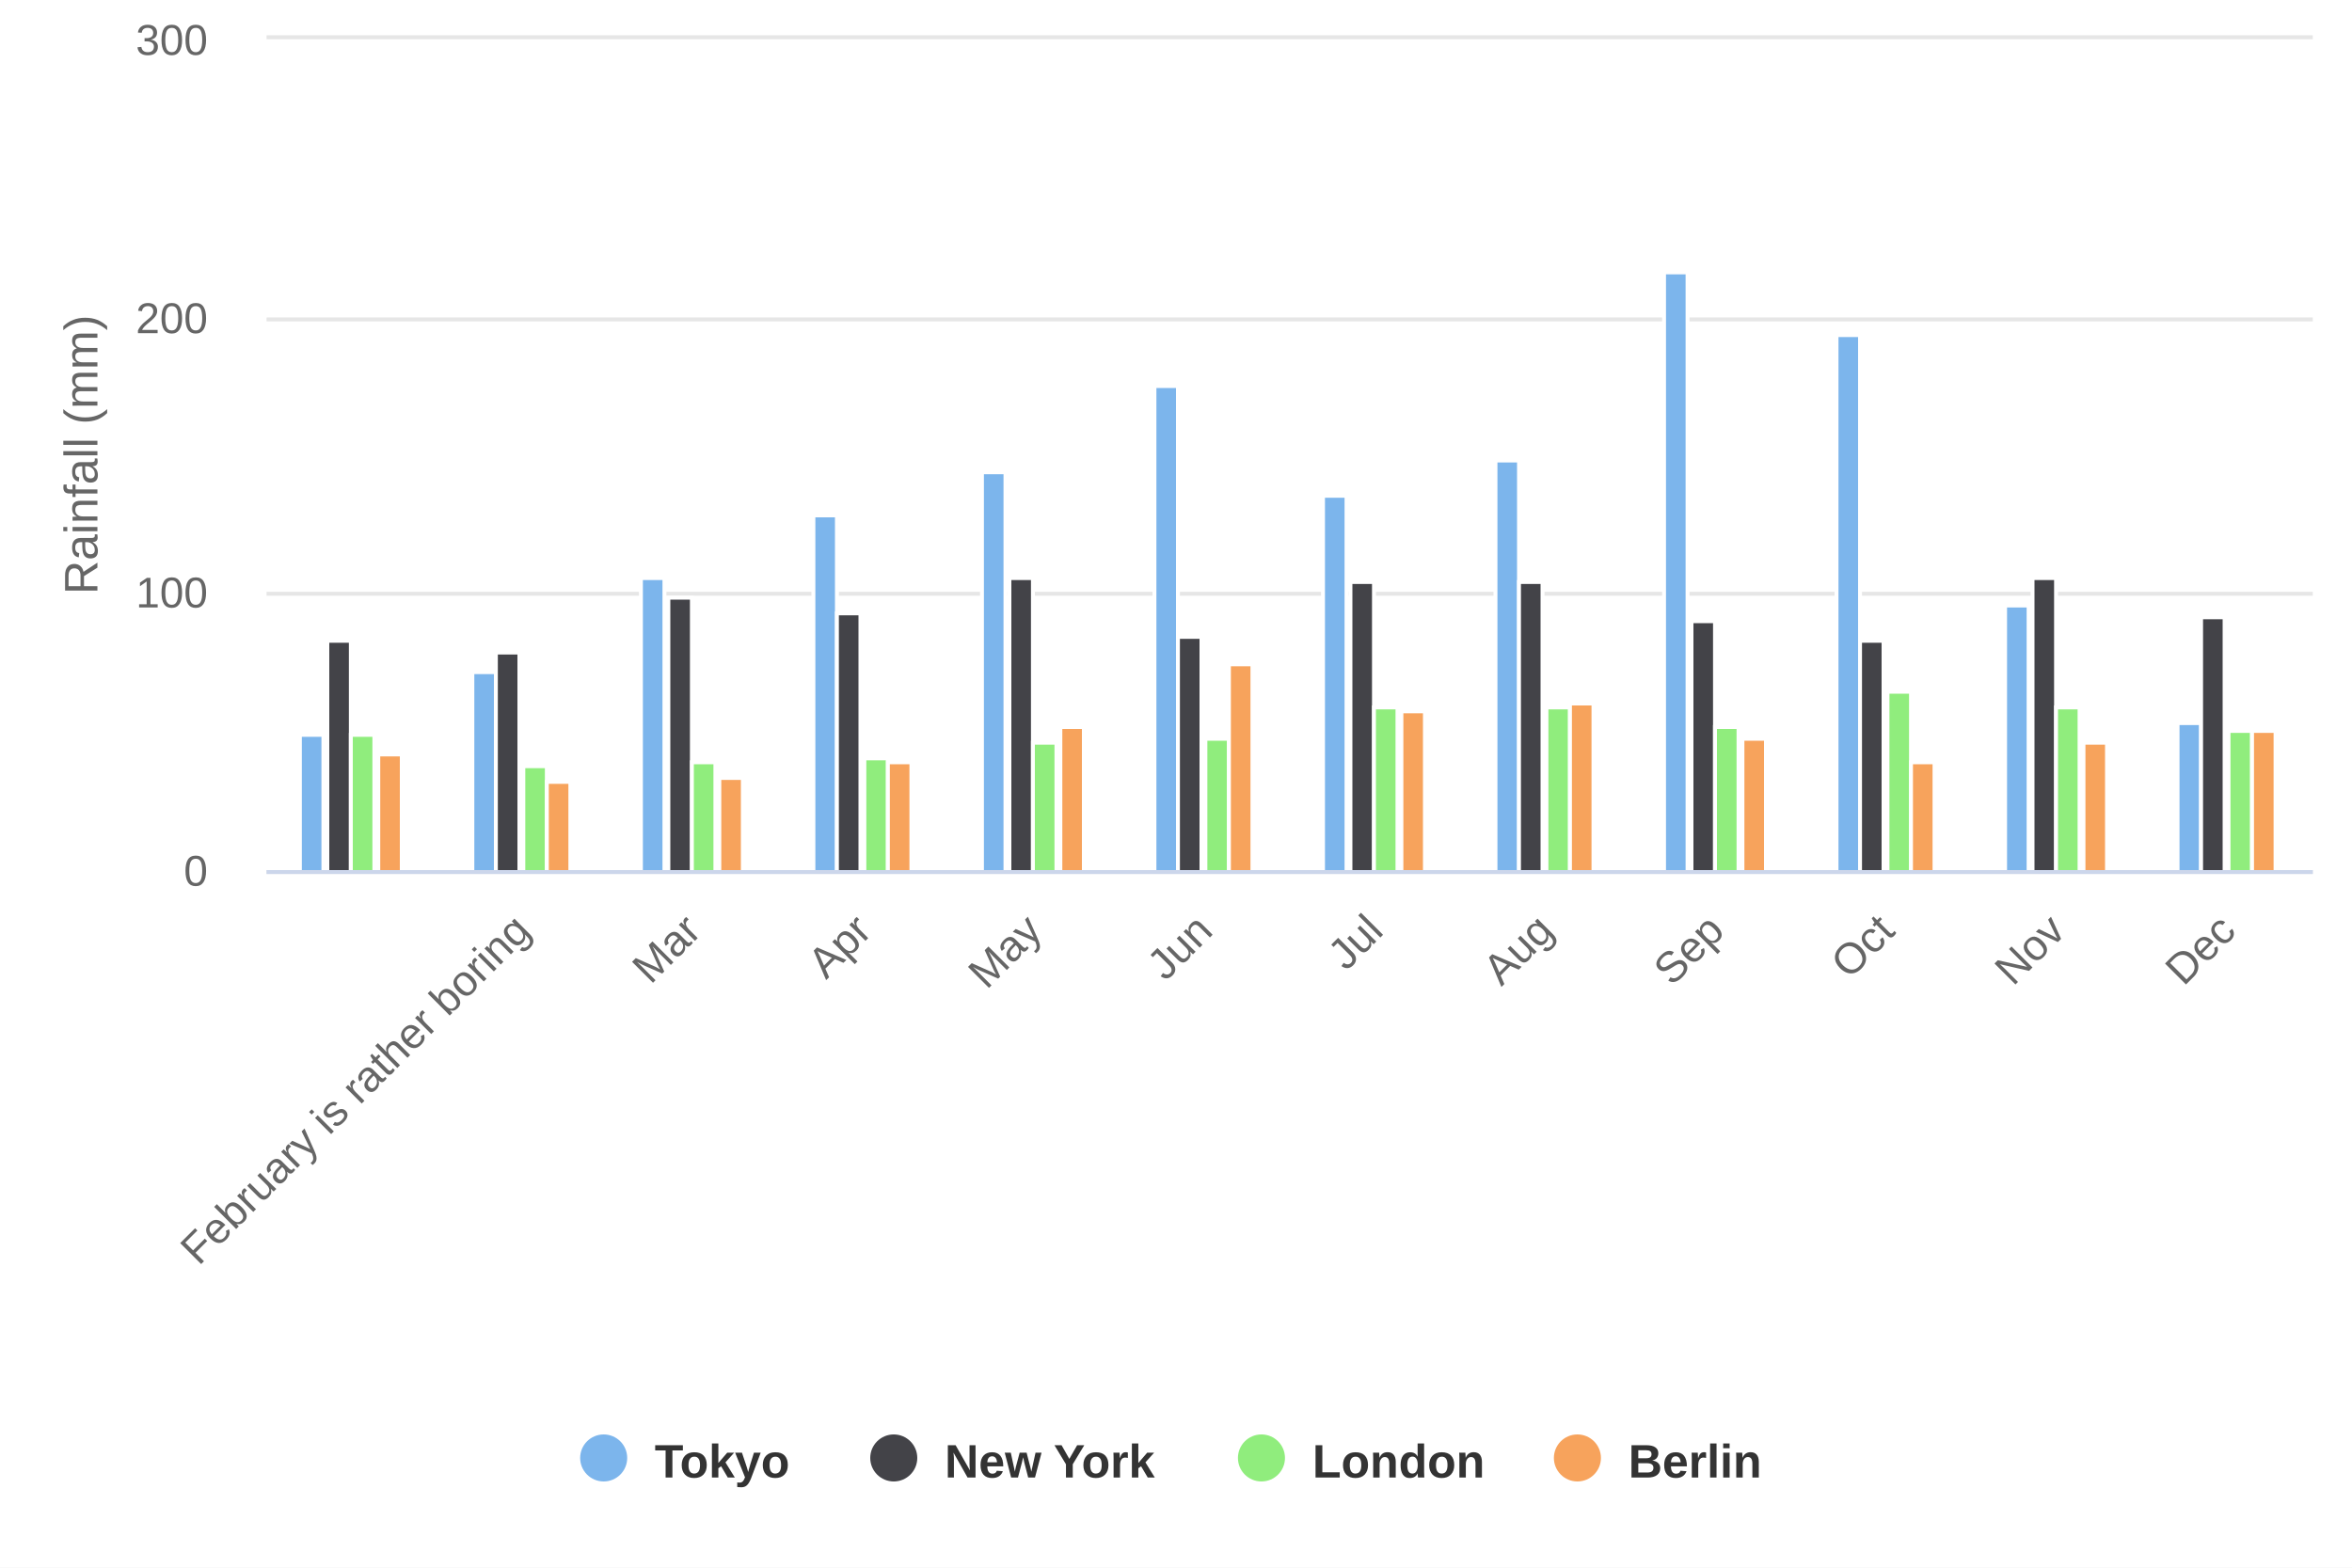
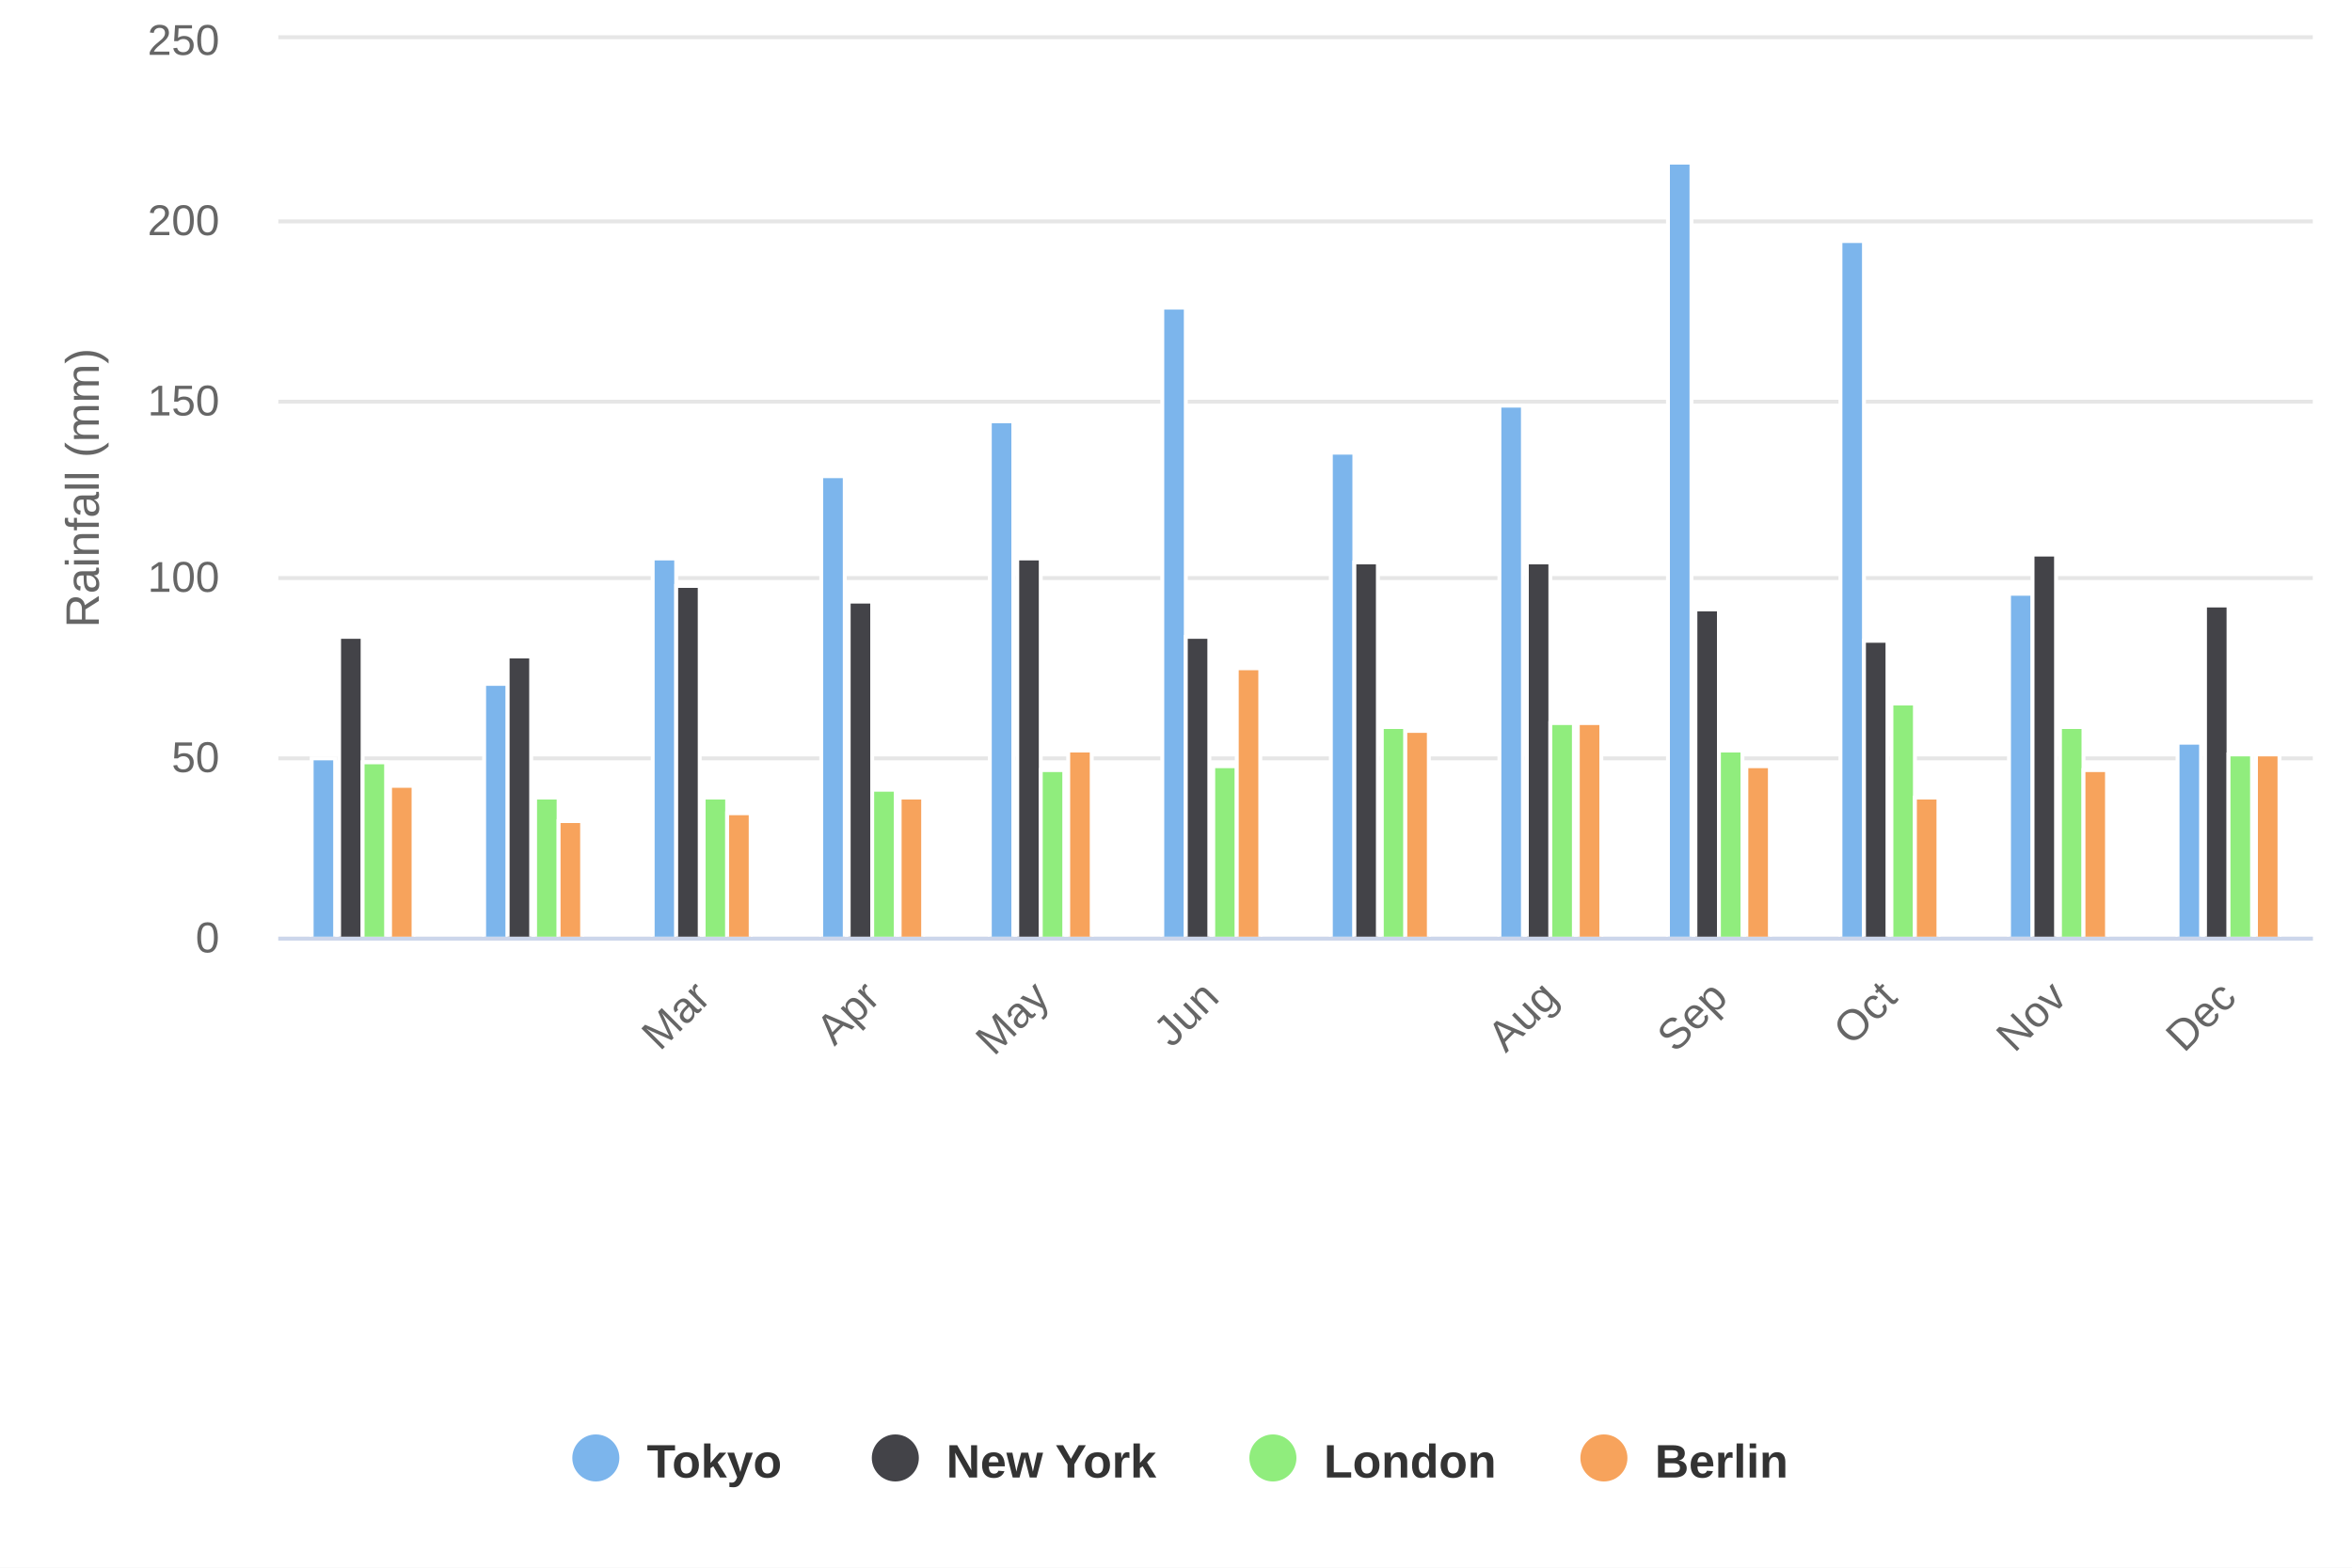
<svg xmlns="http://www.w3.org/2000/svg" version="1.1" class="highcharts-root" style="font-family:&quot;Lucida Grande&quot;, &quot;Lucida Sans Unicode&quot;, Arial, Helvetica, sans-serif;font-size:12px;" width="600" height="400" viewBox="0 0 600 400" aria-hidden="false" aria-label="Interactive chart">
  <defs aria-hidden="true">
-     <clipPath id="highcharts-elv8f1h-1-">
-       <rect x="0" y="0" width="522" height="212" fill="none" />
+     <clipPath id="highcharts-pc1i3tx-1-">
+       <rect x="0" y="0" width="519" height="229" fill="none" />
    </clipPath>
-     <clipPath id="highcharts-elv8f1h-14-">
-       <rect x="0" y="0" width="522" height="212" fill="none" />
+     <clipPath id="highcharts-pc1i3tx-14-">
+       <rect x="0" y="0" width="519" height="229" fill="none" />
    </clipPath>
  </defs>
  <rect fill="#ffffff" class="highcharts-background" x="0" y="0" width="600" height="400" rx="0" ry="0" aria-hidden="true" />
-   <rect fill="none" class="highcharts-plot-background" x="68" y="10" width="522" height="212" aria-hidden="true" />
+   <rect fill="none" class="highcharts-plot-background" x="71" y="10" width="519" height="229" aria-hidden="true" />
  <g class="highcharts-pane-group" data-z-index="0" aria-hidden="true" />
  <g class="highcharts-grid highcharts-xaxis-grid" data-z-index="1" aria-hidden="true">
-     <path fill="none" stroke-dasharray="none" data-z-index="1" class="highcharts-grid-line" d="M 111.5 10 L 111.5 222" opacity="1" />
-     <path fill="none" stroke-dasharray="none" data-z-index="1" class="highcharts-grid-line" d="M 154.5 10 L 154.5 222" opacity="1" />
-     <path fill="none" stroke-dasharray="none" data-z-index="1" class="highcharts-grid-line" d="M 198.5 10 L 198.5 222" opacity="1" />
-     <path fill="none" stroke-dasharray="none" data-z-index="1" class="highcharts-grid-line" d="M 241.5 10 L 241.5 222" opacity="1" />
-     <path fill="none" stroke-dasharray="none" data-z-index="1" class="highcharts-grid-line" d="M 285.5 10 L 285.5 222" opacity="1" />
-     <path fill="none" stroke-dasharray="none" data-z-index="1" class="highcharts-grid-line" d="M 328.5 10 L 328.5 222" opacity="1" />
-     <path fill="none" stroke-dasharray="none" data-z-index="1" class="highcharts-grid-line" d="M 372.5 10 L 372.5 222" opacity="1" />
-     <path fill="none" stroke-dasharray="none" data-z-index="1" class="highcharts-grid-line" d="M 415.5 10 L 415.5 222" opacity="1" />
-     <path fill="none" stroke-dasharray="none" data-z-index="1" class="highcharts-grid-line" d="M 459.5 10 L 459.5 222" opacity="1" />
-     <path fill="none" stroke-dasharray="none" data-z-index="1" class="highcharts-grid-line" d="M 502.5 10 L 502.5 222" opacity="1" />
-     <path fill="none" stroke-dasharray="none" data-z-index="1" class="highcharts-grid-line" d="M 546.5 10 L 546.5 222" opacity="1" />
-     <path fill="none" stroke-dasharray="none" data-z-index="1" class="highcharts-grid-line" d="M 589.5 10 L 589.5 222" opacity="1" />
-     <path fill="none" stroke-dasharray="none" data-z-index="1" class="highcharts-grid-line" d="M 67.5 10 L 67.5 222" opacity="1" />
+     <path fill="none" stroke-dasharray="none" data-z-index="1" class="highcharts-grid-line" d="M 113.5 10 L 113.5 239" opacity="1" />
+     <path fill="none" stroke-dasharray="none" data-z-index="1" class="highcharts-grid-line" d="M 157.5 10 L 157.5 239" opacity="1" />
+     <path fill="none" stroke-dasharray="none" data-z-index="1" class="highcharts-grid-line" d="M 200.5 10 L 200.5 239" opacity="1" />
+     <path fill="none" stroke-dasharray="none" data-z-index="1" class="highcharts-grid-line" d="M 243.5 10 L 243.5 239" opacity="1" />
+     <path fill="none" stroke-dasharray="none" data-z-index="1" class="highcharts-grid-line" d="M 286.5 10 L 286.5 239" opacity="1" />
+     <path fill="none" stroke-dasharray="none" data-z-index="1" class="highcharts-grid-line" d="M 330.5 10 L 330.5 239" opacity="1" />
+     <path fill="none" stroke-dasharray="none" data-z-index="1" class="highcharts-grid-line" d="M 373.5 10 L 373.5 239" opacity="1" />
+     <path fill="none" stroke-dasharray="none" data-z-index="1" class="highcharts-grid-line" d="M 416.5 10 L 416.5 239" opacity="1" />
+     <path fill="none" stroke-dasharray="none" data-z-index="1" class="highcharts-grid-line" d="M 459.5 10 L 459.5 239" opacity="1" />
+     <path fill="none" stroke-dasharray="none" data-z-index="1" class="highcharts-grid-line" d="M 503.5 10 L 503.5 239" opacity="1" />
+     <path fill="none" stroke-dasharray="none" data-z-index="1" class="highcharts-grid-line" d="M 546.5 10 L 546.5 239" opacity="1" />
+     <path fill="none" stroke-dasharray="none" data-z-index="1" class="highcharts-grid-line" d="M 589.5 10 L 589.5 239" opacity="1" />
+     <path fill="none" stroke-dasharray="none" data-z-index="1" class="highcharts-grid-line" d="M 70.5 10 L 70.5 239" opacity="1" />
  </g>
  <g class="highcharts-grid highcharts-yaxis-grid" data-z-index="1" aria-hidden="true">
-     <path fill="none" stroke="#e6e6e6" stroke-width="1" stroke-dasharray="none" data-z-index="1" class="highcharts-grid-line" d="M 68 222.5 L 590 222.5" opacity="1" />
-     <path fill="none" stroke="#e6e6e6" stroke-width="1" stroke-dasharray="none" data-z-index="1" class="highcharts-grid-line" d="M 68 151.5 L 590 151.5" opacity="1" />
-     <path fill="none" stroke="#e6e6e6" stroke-width="1" stroke-dasharray="none" data-z-index="1" class="highcharts-grid-line" d="M 68 81.5 L 590 81.5" opacity="1" />
-     <path fill="none" stroke="#e6e6e6" stroke-width="1" stroke-dasharray="none" data-z-index="1" class="highcharts-grid-line" d="M 68 9.5 L 590 9.5" opacity="1" />
+     <path fill="none" stroke="#e6e6e6" stroke-width="1" stroke-dasharray="none" data-z-index="1" class="highcharts-grid-line" d="M 71 239.5 L 590 239.5" opacity="1" />
+     <path fill="none" stroke="#e6e6e6" stroke-width="1" stroke-dasharray="none" data-z-index="1" class="highcharts-grid-line" d="M 71 193.5 L 590 193.5" opacity="1" />
+     <path fill="none" stroke="#e6e6e6" stroke-width="1" stroke-dasharray="none" data-z-index="1" class="highcharts-grid-line" d="M 71 147.5 L 590 147.5" opacity="1" />
+     <path fill="none" stroke="#e6e6e6" stroke-width="1" stroke-dasharray="none" data-z-index="1" class="highcharts-grid-line" d="M 71 102.5 L 590 102.5" opacity="1" />
+     <path fill="none" stroke="#e6e6e6" stroke-width="1" stroke-dasharray="none" data-z-index="1" class="highcharts-grid-line" d="M 71 56.5 L 590 56.5" opacity="1" />
+     <path fill="none" stroke="#e6e6e6" stroke-width="1" stroke-dasharray="none" data-z-index="1" class="highcharts-grid-line" d="M 71 9.5 L 590 9.5" opacity="1" />
  </g>
-   <rect fill="none" class="highcharts-plot-border" data-z-index="1" x="68" y="10" width="522" height="212" aria-hidden="true" />
+   <rect fill="none" class="highcharts-plot-border" data-z-index="1" x="71" y="10" width="519" height="229" aria-hidden="true" />
  <g class="highcharts-axis highcharts-xaxis" data-z-index="2" aria-hidden="true">
-     <path fill="none" class="highcharts-axis-line" stroke="#ccd6eb" stroke-width="1" data-z-index="7" d="M 68 222.5 L 590 222.5" />
+     <path fill="none" class="highcharts-axis-line" stroke="#ccd6eb" stroke-width="1" data-z-index="7" d="M 71 239.5 L 590 239.5" />
  </g>
  <g class="highcharts-axis highcharts-yaxis" data-z-index="2" aria-hidden="true">
-     <text x="24.85" data-z-index="7" text-anchor="middle" transform="translate(0,0) rotate(270 24.85 116)" class="highcharts-axis-title" style="color:#666666;fill:#666666;" y="116">Rainfall (mm)</text>
-     <path fill="none" class="highcharts-axis-line" data-z-index="7" d="M 68 10 L 68 222" />
+     <text x="25.21" data-z-index="7" text-anchor="middle" transform="translate(0,0) rotate(270 25.21 124.5)" class="highcharts-axis-title" style="color:#666666;fill:#666666;" y="124.5">Rainfall (mm)</text>
+     <path fill="none" class="highcharts-axis-line" data-z-index="7" d="M 71 10 L 71 239" />
  </g>
  <g class="highcharts-series-group" data-z-index="3" aria-hidden="false">
-     <g class="highcharts-series highcharts-series-0 highcharts-column-series highcharts-color-0 highcharts-tracker" data-z-index="0.1" opacity="1" transform="translate(68,10) scale(1 1)" clip-path="url(#highcharts-elv8f1h-14-)" aria-hidden="false" role="region" tabindex="-1" style="outline: 0;" aria-label="Tokyo, bar series 1 of 4 with 12 bars.">
-       <rect x="8.5" y="177.5" width="6" height="35" fill="#7cb5ec" stroke="#ffffff" stroke-width="1" opacity="1" class="highcharts-point highcharts-color-0" tabindex="-1" style="outline: 0;" role="img" aria-label="1. January is a long month, 49.9. Tokyo." />
-       <rect x="52.5" y="161.5" width="6" height="51" fill="#7cb5ec" stroke="#ffffff" stroke-width="1" opacity="1" class="highcharts-point highcharts-color-0" tabindex="-1" style="outline: 0;" role="img" aria-label="2. February is rather boring, 71.5. Tokyo." />
-       <rect x="95.5" y="137.5" width="6" height="75" fill="#7cb5ec" stroke="#ffffff" stroke-width="1" opacity="1" class="highcharts-point highcharts-color-0" tabindex="-1" style="outline: 0;" role="img" aria-label="3. Mar, 106.4. Tokyo." />
-       <rect x="139.5" y="121.5" width="6" height="91" fill="#7cb5ec" stroke="#ffffff" stroke-width="1" opacity="1" class="highcharts-point highcharts-color-0" tabindex="-1" style="outline: 0;" role="img" aria-label="4. Apr, 129.2. Tokyo." />
-       <rect x="182.5" y="110.5" width="6" height="102" fill="#7cb5ec" stroke="#ffffff" stroke-width="1" opacity="1" class="highcharts-point highcharts-color-0" tabindex="-1" style="outline: 0;" role="img" aria-label="5. May, 144. Tokyo." />
-       <rect x="226.5" y="88.5" width="6" height="124" fill="#7cb5ec" stroke="#ffffff" stroke-width="1" opacity="1" class="highcharts-point highcharts-color-0" tabindex="-1" style="outline: 0;" role="img" aria-label="6. Jun, 176. Tokyo." />
-       <rect x="269.5" y="116.5" width="6" height="96" fill="#7cb5ec" stroke="#ffffff" stroke-width="1" opacity="1" class="highcharts-point highcharts-color-0" tabindex="-1" style="outline: 0;" role="img" aria-label="7. Jul, 135.6. Tokyo." />
-       <rect x="313.5" y="107.5" width="6" height="105" fill="#7cb5ec" stroke="#ffffff" stroke-width="1" opacity="1" class="highcharts-point highcharts-color-0" tabindex="-1" style="outline: 0;" role="img" aria-label="8. Aug, 148.5. Tokyo." />
-       <rect x="356.5" y="59.5" width="6" height="153" fill="#7cb5ec" stroke="#ffffff" stroke-width="1" opacity="1" class="highcharts-point highcharts-color-0" tabindex="-1" style="outline: 0;" role="img" aria-label="9. Sep, 216.4. Tokyo." />
-       <rect x="400.5" y="75.5" width="6" height="137" fill="#7cb5ec" stroke="#ffffff" stroke-width="1" opacity="1" class="highcharts-point highcharts-color-0" tabindex="-1" style="outline: 0;" role="img" aria-label="10. Oct, 194.1. Tokyo." />
-       <rect x="443.5" y="144.5" width="6" height="68" fill="#7cb5ec" stroke="#ffffff" stroke-width="1" opacity="1" class="highcharts-point highcharts-color-0" tabindex="-1" style="outline: 0;" role="img" aria-label="11. Nov, 95.6. Tokyo." />
-       <rect x="487.5" y="174.5" width="6" height="38" fill="#7cb5ec" stroke="#ffffff" stroke-width="1" opacity="1" class="highcharts-point highcharts-color-0" tabindex="-1" style="outline: 0;" role="img" aria-label="12. Dec, 54.4. Tokyo." />
+     <g class="highcharts-series highcharts-series-0 highcharts-column-series highcharts-color-0 highcharts-tracker" data-z-index="0.1" opacity="1" transform="translate(71,10) scale(1 1)" clip-path="url(#highcharts-pc1i3tx-14-)" aria-hidden="false" role="region" tabindex="-1" style="outline: 0;" aria-label="Tokyo, bar series 1 of 4 with 12 bars.">
+       <rect x="8.5" y="183.5" width="6" height="46" fill="#7cb5ec" stroke="#ffffff" stroke-width="1" opacity="1" class="highcharts-point highcharts-color-0" tabindex="-1" style="outline: 0;" role="img" aria-label="1. January is a long month, 49.9. Tokyo." />
+       <rect x="52.5" y="164.5" width="6" height="65" fill="#7cb5ec" stroke="#ffffff" stroke-width="1" opacity="1" class="highcharts-point highcharts-color-0" tabindex="-1" style="outline: 0;" role="img" aria-label="2. February is rather boring, 71.5. Tokyo." />
+       <rect x="95.5" y="132.5" width="6" height="97" fill="#7cb5ec" stroke="#ffffff" stroke-width="1" opacity="1" class="highcharts-point highcharts-color-0" tabindex="-1" style="outline: 0;" role="img" aria-label="3. Mar, 106.4. Tokyo." />
+       <rect x="138.5" y="111.5" width="6" height="118" fill="#7cb5ec" stroke="#ffffff" stroke-width="1" opacity="1" class="highcharts-point highcharts-color-0" tabindex="-1" style="outline: 0;" role="img" aria-label="4. Apr, 129.2. Tokyo." />
+       <rect x="181.5" y="97.5" width="6" height="132" fill="#7cb5ec" stroke="#ffffff" stroke-width="1" opacity="1" class="highcharts-point highcharts-color-0" tabindex="-1" style="outline: 0;" role="img" aria-label="5. May, 144. Tokyo." />
+       <rect x="225.5" y="68.5" width="6" height="161" fill="#7cb5ec" stroke="#ffffff" stroke-width="1" opacity="1" class="highcharts-point highcharts-color-0" tabindex="-1" style="outline: 0;" role="img" aria-label="6. Jun, 176. Tokyo." />
+       <rect x="268.5" y="105.5" width="6" height="124" fill="#7cb5ec" stroke="#ffffff" stroke-width="1" opacity="1" class="highcharts-point highcharts-color-0" tabindex="-1" style="outline: 0;" role="img" aria-label="7. Jul is a month to enjoy really nice weather, 135.6. Tokyo." />
+       <rect x="311.5" y="93.5" width="6" height="136" fill="#7cb5ec" stroke="#ffffff" stroke-width="1" opacity="1" class="highcharts-point highcharts-color-0" tabindex="-1" style="outline: 0;" role="img" aria-label="8. Aug, 148.5. Tokyo." />
+       <rect x="354.5" y="31.5" width="6" height="198" fill="#7cb5ec" stroke="#ffffff" stroke-width="1" opacity="1" class="highcharts-point highcharts-color-0" tabindex="-1" style="outline: 0;" role="img" aria-label="9. Sep, 216.4. Tokyo." />
+       <rect x="398.5" y="51.5" width="6" height="178" fill="#7cb5ec" stroke="#ffffff" stroke-width="1" opacity="1" class="highcharts-point highcharts-color-0" tabindex="-1" style="outline: 0;" role="img" aria-label="10. Oct, 194.1. Tokyo." />
+       <rect x="441.5" y="141.5" width="6" height="88" fill="#7cb5ec" stroke="#ffffff" stroke-width="1" opacity="1" class="highcharts-point highcharts-color-0" tabindex="-1" style="outline: 0;" role="img" aria-label="11. Nov, 95.6. Tokyo." />
+       <rect x="484.5" y="179.5" width="6" height="50" fill="#7cb5ec" stroke="#ffffff" stroke-width="1" opacity="1" class="highcharts-point highcharts-color-0" tabindex="-1" style="outline: 0;" role="img" aria-label="12. Dec, 54.4. Tokyo." />
    </g>
-     <g class="highcharts-markers highcharts-series-0 highcharts-column-series highcharts-color-0" data-z-index="0.1" opacity="1" transform="translate(68,10) scale(1 1)" clip-path="none" aria-hidden="true" />
-     <g class="highcharts-series highcharts-series-1 highcharts-column-series highcharts-color-1 highcharts-tracker" data-z-index="0.1" opacity="1" transform="translate(68,10) scale(1 1)" clip-path="url(#highcharts-elv8f1h-14-)" aria-hidden="false" role="region" tabindex="-1" style="outline: 0;" aria-label="New York, bar series 2 of 4 with 12 bars.">
-       <rect x="15.5" y="153.5" width="6" height="59" fill="#434348" stroke="#ffffff" stroke-width="1" opacity="1" class="highcharts-point highcharts-color-1" tabindex="-1" style="outline: 0;" role="img" aria-label="1. January is a long month, 83.6. New York." />
-       <rect x="58.5" y="156.5" width="6" height="56" fill="#434348" stroke="#ffffff" stroke-width="1" opacity="1" class="highcharts-point highcharts-color-1" tabindex="-1" style="outline: 0;" role="img" aria-label="2. February is rather boring, 78.8. New York." />
-       <rect x="102.5" y="142.5" width="6" height="70" fill="#434348" stroke="#ffffff" stroke-width="1" opacity="1" class="highcharts-point highcharts-color-1" tabindex="-1" style="outline: 0;" role="img" aria-label="3. Mar, 98.5. New York." />
-       <rect x="145.5" y="146.5" width="6" height="66" fill="#434348" stroke="#ffffff" stroke-width="1" opacity="1" class="highcharts-point highcharts-color-1" tabindex="-1" style="outline: 0;" role="img" aria-label="4. Apr, 93.4. New York." />
-       <rect x="189.5" y="137.5" width="6" height="75" fill="#434348" stroke="#ffffff" stroke-width="1" opacity="1" class="highcharts-point highcharts-color-1" tabindex="-1" style="outline: 0;" role="img" aria-label="5. May, 106. New York." />
-       <rect x="232.5" y="152.5" width="6" height="60" fill="#434348" stroke="#ffffff" stroke-width="1" opacity="1" class="highcharts-point highcharts-color-1" tabindex="-1" style="outline: 0;" role="img" aria-label="6. Jun, 84.5. New York." />
-       <rect x="276.5" y="138.5" width="6" height="74" fill="#434348" stroke="#ffffff" stroke-width="1" opacity="1" class="highcharts-point highcharts-color-1" tabindex="-1" style="outline: 0;" role="img" aria-label="7. Jul, 105. New York." />
-       <rect x="319.5" y="138.5" width="6" height="74" fill="#434348" stroke="#ffffff" stroke-width="1" opacity="1" class="highcharts-point highcharts-color-1" tabindex="-1" style="outline: 0;" role="img" aria-label="8. Aug, 104.3. New York." />
-       <rect x="363.5" y="148.5" width="6" height="64" fill="#434348" stroke="#ffffff" stroke-width="1" opacity="1" class="highcharts-point highcharts-color-1" tabindex="-1" style="outline: 0;" role="img" aria-label="9. Sep, 91.2. New York." />
-       <rect x="406.5" y="153.5" width="6" height="59" fill="#434348" stroke="#ffffff" stroke-width="1" opacity="1" class="highcharts-point highcharts-color-1" tabindex="-1" style="outline: 0;" role="img" aria-label="10. Oct, 83.5. New York." />
-       <rect x="450.5" y="137.5" width="6" height="75" fill="#434348" stroke="#ffffff" stroke-width="1" opacity="1" class="highcharts-point highcharts-color-1" tabindex="-1" style="outline: 0;" role="img" aria-label="11. Nov, 106.6. New York." />
-       <rect x="493.5" y="147.5" width="6" height="65" fill="#434348" stroke="#ffffff" stroke-width="1" opacity="1" class="highcharts-point highcharts-color-1" tabindex="-1" style="outline: 0;" role="img" aria-label="12. Dec, 92.3. New York." />
+     <g class="highcharts-markers highcharts-series-0 highcharts-column-series highcharts-color-0" data-z-index="0.1" opacity="1" transform="translate(71,10) scale(1 1)" clip-path="none" aria-hidden="true" />
+     <g class="highcharts-series highcharts-series-1 highcharts-column-series highcharts-color-1 highcharts-tracker" data-z-index="0.1" opacity="1" transform="translate(71,10) scale(1 1)" clip-path="url(#highcharts-pc1i3tx-14-)" aria-hidden="false" role="region" tabindex="-1" style="outline: 0;" aria-label="New York, bar series 2 of 4 with 12 bars.">
+       <rect x="15.5" y="152.5" width="6" height="77" fill="#434348" stroke="#ffffff" stroke-width="1" opacity="1" class="highcharts-point highcharts-color-1" tabindex="-1" style="outline: 0;" role="img" aria-label="1. January is a long month, 83.6. New York." />
+       <rect x="58.5" y="157.5" width="6" height="72" fill="#434348" stroke="#ffffff" stroke-width="1" opacity="1" class="highcharts-point highcharts-color-1" tabindex="-1" style="outline: 0;" role="img" aria-label="2. February is rather boring, 78.8. New York." />
+       <rect x="101.5" y="139.5" width="6" height="90" fill="#434348" stroke="#ffffff" stroke-width="1" opacity="1" class="highcharts-point highcharts-color-1" tabindex="-1" style="outline: 0;" role="img" aria-label="3. Mar, 98.5. New York." />
+       <rect x="145.5" y="143.5" width="6" height="86" fill="#434348" stroke="#ffffff" stroke-width="1" opacity="1" class="highcharts-point highcharts-color-1" tabindex="-1" style="outline: 0;" role="img" aria-label="4. Apr, 93.4. New York." />
+       <rect x="188.5" y="132.5" width="6" height="97" fill="#434348" stroke="#ffffff" stroke-width="1" opacity="1" class="highcharts-point highcharts-color-1" tabindex="-1" style="outline: 0;" role="img" aria-label="5. May, 106. New York." />
+       <rect x="231.5" y="152.5" width="6" height="77" fill="#434348" stroke="#ffffff" stroke-width="1" opacity="1" class="highcharts-point highcharts-color-1" tabindex="-1" style="outline: 0;" role="img" aria-label="6. Jun, 84.5. New York." />
+       <rect x="274.5" y="133.5" width="6" height="96" fill="#434348" stroke="#ffffff" stroke-width="1" opacity="1" class="highcharts-point highcharts-color-1" tabindex="-1" style="outline: 0;" role="img" aria-label="7. Jul is a month to enjoy really nice weather, 105. New York." />
+       <rect x="318.5" y="133.5" width="6" height="96" fill="#434348" stroke="#ffffff" stroke-width="1" opacity="1" class="highcharts-point highcharts-color-1" tabindex="-1" style="outline: 0;" role="img" aria-label="8. Aug, 104.3. New York." />
+       <rect x="361.5" y="145.5" width="6" height="84" fill="#434348" stroke="#ffffff" stroke-width="1" opacity="1" class="highcharts-point highcharts-color-1" tabindex="-1" style="outline: 0;" role="img" aria-label="9. Sep, 91.2. New York." />
+       <rect x="404.5" y="153.5" width="6" height="76" fill="#434348" stroke="#ffffff" stroke-width="1" opacity="1" class="highcharts-point highcharts-color-1" tabindex="-1" style="outline: 0;" role="img" aria-label="10. Oct, 83.5. New York." />
+       <rect x="447.5" y="131.5" width="6" height="98" fill="#434348" stroke="#ffffff" stroke-width="1" opacity="1" class="highcharts-point highcharts-color-1" tabindex="-1" style="outline: 0;" role="img" aria-label="11. Nov, 106.6. New York." />
+       <rect x="491.5" y="144.5" width="6" height="85" fill="#434348" stroke="#ffffff" stroke-width="1" opacity="1" class="highcharts-point highcharts-color-1" tabindex="-1" style="outline: 0;" role="img" aria-label="12. Dec, 92.3. New York." />
    </g>
-     <g class="highcharts-markers highcharts-series-1 highcharts-column-series highcharts-color-1" data-z-index="0.1" opacity="1" transform="translate(68,10) scale(1 1)" clip-path="none" aria-hidden="true" />
-     <g class="highcharts-series highcharts-series-2 highcharts-column-series highcharts-color-2 highcharts-tracker" data-z-index="0.1" opacity="1" transform="translate(68,10) scale(1 1)" clip-path="url(#highcharts-elv8f1h-14-)" aria-hidden="false" role="region" tabindex="-1" style="outline: 0;" aria-label="London, bar series 3 of 4 with 12 bars.">
-       <rect x="21.5" y="177.5" width="6" height="35" fill="#90ed7d" stroke="#ffffff" stroke-width="1" opacity="1" class="highcharts-point highcharts-color-2" tabindex="-1" style="outline: 0;" role="img" aria-label="1. January is a long month, 48.9. London." />
-       <rect x="65.5" y="185.5" width="6" height="27" fill="#90ed7d" stroke="#ffffff" stroke-width="1" opacity="1" class="highcharts-point highcharts-color-2" tabindex="-1" style="outline: 0;" role="img" aria-label="2. February is rather boring, 38.8. London." />
-       <rect x="108.5" y="184.5" width="6" height="28" fill="#90ed7d" stroke="#ffffff" stroke-width="1" opacity="1" class="highcharts-point highcharts-color-2" tabindex="-1" style="outline: 0;" role="img" aria-label="3. Mar, 39.3. London." />
-       <rect x="152.5" y="183.5" width="6" height="29" fill="#90ed7d" stroke="#ffffff" stroke-width="1" opacity="1" class="highcharts-point highcharts-color-2" tabindex="-1" style="outline: 0;" role="img" aria-label="4. Apr, 41.4. London." />
-       <rect x="195.5" y="179.5" width="6" height="33" fill="#90ed7d" stroke="#ffffff" stroke-width="1" opacity="1" class="highcharts-point highcharts-color-2" tabindex="-1" style="outline: 0;" role="img" aria-label="5. May, 47. London." />
-       <rect x="239.5" y="178.5" width="6" height="34" fill="#90ed7d" stroke="#ffffff" stroke-width="1" opacity="1" class="highcharts-point highcharts-color-2" tabindex="-1" style="outline: 0;" role="img" aria-label="6. Jun, 48.3. London." />
-       <rect x="282.5" y="170.5" width="6" height="42" fill="#90ed7d" stroke="#ffffff" stroke-width="1" opacity="1" class="highcharts-point highcharts-color-2" tabindex="-1" style="outline: 0;" role="img" aria-label="7. Jul, 59. London." />
-       <rect x="326.5" y="170.5" width="6" height="42" fill="#90ed7d" stroke="#ffffff" stroke-width="1" opacity="1" class="highcharts-point highcharts-color-2" tabindex="-1" style="outline: 0;" role="img" aria-label="8. Aug, 59.6. London." />
-       <rect x="369.5" y="175.5" width="6" height="37" fill="#90ed7d" stroke="#ffffff" stroke-width="1" opacity="1" class="highcharts-point highcharts-color-2" tabindex="-1" style="outline: 0;" role="img" aria-label="9. Sep, 52.4. London." />
-       <rect x="413.5" y="166.5" width="6" height="46" fill="#90ed7d" stroke="#ffffff" stroke-width="1" opacity="1" class="highcharts-point highcharts-color-2" tabindex="-1" style="outline: 0;" role="img" aria-label="10. Oct, 65.2. London." />
-       <rect x="456.5" y="170.5" width="6" height="42" fill="#90ed7d" stroke="#ffffff" stroke-width="1" opacity="1" class="highcharts-point highcharts-color-2" tabindex="-1" style="outline: 0;" role="img" aria-label="11. Nov, 59.3. London." />
-       <rect x="500.5" y="176.5" width="6" height="36" fill="#90ed7d" stroke="#ffffff" stroke-width="1" opacity="1" class="highcharts-point highcharts-color-2" tabindex="-1" style="outline: 0;" role="img" aria-label="12. Dec, 51.2. London." />
+     <g class="highcharts-markers highcharts-series-1 highcharts-column-series highcharts-color-1" data-z-index="0.1" opacity="1" transform="translate(71,10) scale(1 1)" clip-path="none" aria-hidden="true" />
+     <g class="highcharts-series highcharts-series-2 highcharts-column-series highcharts-color-2 highcharts-tracker" data-z-index="0.1" opacity="1" transform="translate(71,10) scale(1 1)" clip-path="url(#highcharts-pc1i3tx-14-)" aria-hidden="false" role="region" tabindex="-1" style="outline: 0;" aria-label="London, bar series 3 of 4 with 12 bars.">
+       <rect x="21.5" y="184.5" width="6" height="45" fill="#90ed7d" stroke="#ffffff" stroke-width="1" opacity="1" class="highcharts-point highcharts-color-2" tabindex="-1" style="outline: 0;" role="img" aria-label="1. January is a long month, 48.9. London." />
+       <rect x="65.5" y="193.5" width="6" height="36" fill="#90ed7d" stroke="#ffffff" stroke-width="1" opacity="1" class="highcharts-point highcharts-color-2" tabindex="-1" style="outline: 0;" role="img" aria-label="2. February is rather boring, 38.8. London." />
+       <rect x="108.5" y="193.5" width="6" height="36" fill="#90ed7d" stroke="#ffffff" stroke-width="1" opacity="1" class="highcharts-point highcharts-color-2" tabindex="-1" style="outline: 0;" role="img" aria-label="3. Mar, 39.3. London." />
+       <rect x="151.5" y="191.5" width="6" height="38" fill="#90ed7d" stroke="#ffffff" stroke-width="1" opacity="1" class="highcharts-point highcharts-color-2" tabindex="-1" style="outline: 0;" role="img" aria-label="4. Apr, 41.4. London." />
+       <rect x="194.5" y="186.5" width="6" height="43" fill="#90ed7d" stroke="#ffffff" stroke-width="1" opacity="1" class="highcharts-point highcharts-color-2" tabindex="-1" style="outline: 0;" role="img" aria-label="5. May, 47. London." />
+       <rect x="238.5" y="185.5" width="6" height="44" fill="#90ed7d" stroke="#ffffff" stroke-width="1" opacity="1" class="highcharts-point highcharts-color-2" tabindex="-1" style="outline: 0;" role="img" aria-label="6. Jun, 48.3. London." />
+       <rect x="281.5" y="175.5" width="6" height="54" fill="#90ed7d" stroke="#ffffff" stroke-width="1" opacity="1" class="highcharts-point highcharts-color-2" tabindex="-1" style="outline: 0;" role="img" aria-label="7. Jul is a month to enjoy really nice weather, 59. London." />
+       <rect x="324.5" y="174.5" width="6" height="55" fill="#90ed7d" stroke="#ffffff" stroke-width="1" opacity="1" class="highcharts-point highcharts-color-2" tabindex="-1" style="outline: 0;" role="img" aria-label="8. Aug, 59.6. London." />
+       <rect x="367.5" y="181.5" width="6" height="48" fill="#90ed7d" stroke="#ffffff" stroke-width="1" opacity="1" class="highcharts-point highcharts-color-2" tabindex="-1" style="outline: 0;" role="img" aria-label="9. Sep, 52.4. London." />
+       <rect x="411.5" y="169.5" width="6" height="60" fill="#90ed7d" stroke="#ffffff" stroke-width="1" opacity="1" class="highcharts-point highcharts-color-2" tabindex="-1" style="outline: 0;" role="img" aria-label="10. Oct, 65.2. London." />
+       <rect x="454.5" y="175.5" width="6" height="54" fill="#90ed7d" stroke="#ffffff" stroke-width="1" opacity="1" class="highcharts-point highcharts-color-2" tabindex="-1" style="outline: 0;" role="img" aria-label="11. Nov, 59.3. London." />
+       <rect x="497.5" y="182.5" width="6" height="47" fill="#90ed7d" stroke="#ffffff" stroke-width="1" opacity="1" class="highcharts-point highcharts-color-2" tabindex="-1" style="outline: 0;" role="img" aria-label="12. Dec, 51.2. London." />
    </g>
-     <g class="highcharts-markers highcharts-series-2 highcharts-column-series highcharts-color-2" data-z-index="0.1" opacity="1" transform="translate(68,10) scale(1 1)" clip-path="none" aria-hidden="true" />
-     <g class="highcharts-series highcharts-series-3 highcharts-column-series highcharts-color-3 highcharts-tracker" data-z-index="0.1" opacity="1" transform="translate(68,10) scale(1 1)" clip-path="url(#highcharts-elv8f1h-14-)" aria-hidden="false" role="region" tabindex="-1" style="outline: 0;" aria-label="Berlin, bar series 4 of 4 with 12 bars.">
-       <rect x="28.5" y="182.5" width="6" height="30" fill="#f7a35c" stroke="#ffffff" stroke-width="1" opacity="1" class="highcharts-point highcharts-color-3" tabindex="-1" style="outline: 0;" role="img" aria-label="1. January is a long month, 42.4. Berlin." />
-       <rect x="71.5" y="189.5" width="6" height="23" fill="#f7a35c" stroke="#ffffff" stroke-width="1" opacity="1" class="highcharts-point highcharts-color-3" tabindex="-1" style="outline: 0;" role="img" aria-label="2. February is rather boring, 33.2. Berlin." />
-       <rect x="115.5" y="188.5" width="6" height="24" fill="#f7a35c" stroke="#ffffff" stroke-width="1" opacity="1" class="highcharts-point highcharts-color-3" tabindex="-1" style="outline: 0;" role="img" aria-label="3. Mar, 34.5. Berlin." />
-       <rect x="158.5" y="184.5" width="6" height="28" fill="#f7a35c" stroke="#ffffff" stroke-width="1" opacity="1" class="highcharts-point highcharts-color-3" tabindex="-1" style="outline: 0;" role="img" aria-label="4. Apr, 39.7. Berlin." />
-       <rect x="202.5" y="175.5" width="6" height="37" fill="#f7a35c" stroke="#ffffff" stroke-width="1" opacity="1" class="highcharts-point highcharts-color-3" tabindex="-1" style="outline: 0;" role="img" aria-label="5. May, 52.6. Berlin." />
-       <rect x="245.5" y="159.5" width="6" height="53" fill="#f7a35c" stroke="#ffffff" stroke-width="1" opacity="1" class="highcharts-point highcharts-color-3" tabindex="-1" style="outline: 0;" role="img" aria-label="6. Jun, 75.5. Berlin." />
-       <rect x="289.5" y="171.5" width="6" height="41" fill="#f7a35c" stroke="#ffffff" stroke-width="1" opacity="1" class="highcharts-point highcharts-color-3" tabindex="-1" style="outline: 0;" role="img" aria-label="7. Jul, 57.4. Berlin." />
-       <rect x="332.5" y="169.5" width="6" height="43" fill="#f7a35c" stroke="#ffffff" stroke-width="1" opacity="1" class="highcharts-point highcharts-color-3" tabindex="-1" style="outline: 0;" role="img" aria-label="8. Aug, 60.4. Berlin." />
-       <rect x="376.5" y="178.5" width="6" height="34" fill="#f7a35c" stroke="#ffffff" stroke-width="1" opacity="1" class="highcharts-point highcharts-color-3" tabindex="-1" style="outline: 0;" role="img" aria-label="9. Sep, 47.6. Berlin." />
-       <rect x="419.5" y="184.5" width="6" height="28" fill="#f7a35c" stroke="#ffffff" stroke-width="1" opacity="1" class="highcharts-point highcharts-color-3" tabindex="-1" style="outline: 0;" role="img" aria-label="10. Oct, 39.1. Berlin." />
-       <rect x="463.5" y="179.5" width="6" height="33" fill="#f7a35c" stroke="#ffffff" stroke-width="1" opacity="1" class="highcharts-point highcharts-color-3" tabindex="-1" style="outline: 0;" role="img" aria-label="11. Nov, 46.8. Berlin." />
-       <rect x="506.5" y="176.5" width="6" height="36" fill="#f7a35c" stroke="#ffffff" stroke-width="1" opacity="1" class="highcharts-point highcharts-color-3" tabindex="-1" style="outline: 0;" role="img" aria-label="12. Dec, 51.1. Berlin." />
+     <g class="highcharts-markers highcharts-series-2 highcharts-column-series highcharts-color-2" data-z-index="0.1" opacity="1" transform="translate(71,10) scale(1 1)" clip-path="none" aria-hidden="true" />
+     <g class="highcharts-series highcharts-series-3 highcharts-column-series highcharts-color-3 highcharts-tracker" data-z-index="0.1" opacity="1" transform="translate(71,10) scale(1 1)" clip-path="url(#highcharts-pc1i3tx-14-)" aria-hidden="false" role="region" tabindex="-1" style="outline: 0;" aria-label="Berlin, bar series 4 of 4 with 12 bars.">
+       <rect x="28.5" y="190.5" width="6" height="39" fill="#f7a35c" stroke="#ffffff" stroke-width="1" opacity="1" class="highcharts-point highcharts-color-3" tabindex="-1" style="outline: 0;" role="img" aria-label="1. January is a long month, 42.4. Berlin." />
+       <rect x="71.5" y="199.5" width="6" height="30" fill="#f7a35c" stroke="#ffffff" stroke-width="1" opacity="1" class="highcharts-point highcharts-color-3" tabindex="-1" style="outline: 0;" role="img" aria-label="2. February is rather boring, 33.2. Berlin." />
+       <rect x="114.5" y="197.5" width="6" height="32" fill="#f7a35c" stroke="#ffffff" stroke-width="1" opacity="1" class="highcharts-point highcharts-color-3" tabindex="-1" style="outline: 0;" role="img" aria-label="3. Mar, 34.5. Berlin." />
+       <rect x="158.5" y="193.5" width="6" height="36" fill="#f7a35c" stroke="#ffffff" stroke-width="1" opacity="1" class="highcharts-point highcharts-color-3" tabindex="-1" style="outline: 0;" role="img" aria-label="4. Apr, 39.7. Berlin." />
+       <rect x="201.5" y="181.5" width="6" height="48" fill="#f7a35c" stroke="#ffffff" stroke-width="1" opacity="1" class="highcharts-point highcharts-color-3" tabindex="-1" style="outline: 0;" role="img" aria-label="5. May, 52.6. Berlin." />
+       <rect x="244.5" y="160.5" width="6" height="69" fill="#f7a35c" stroke="#ffffff" stroke-width="1" opacity="1" class="highcharts-point highcharts-color-3" tabindex="-1" style="outline: 0;" role="img" aria-label="6. Jun, 75.5. Berlin." />
+       <rect x="287.5" y="176.5" width="6" height="53" fill="#f7a35c" stroke="#ffffff" stroke-width="1" opacity="1" class="highcharts-point highcharts-color-3" tabindex="-1" style="outline: 0;" role="img" aria-label="7. Jul is a month to enjoy really nice weather, 57.4. Berlin." />
+       <rect x="331.5" y="174.5" width="6" height="55" fill="#f7a35c" stroke="#ffffff" stroke-width="1" opacity="1" class="highcharts-point highcharts-color-3" tabindex="-1" style="outline: 0;" role="img" aria-label="8. Aug, 60.4. Berlin." />
+       <rect x="374.5" y="185.5" width="6" height="44" fill="#f7a35c" stroke="#ffffff" stroke-width="1" opacity="1" class="highcharts-point highcharts-color-3" tabindex="-1" style="outline: 0;" role="img" aria-label="9. Sep, 47.6. Berlin." />
+       <rect x="417.5" y="193.5" width="6" height="36" fill="#f7a35c" stroke="#ffffff" stroke-width="1" opacity="1" class="highcharts-point highcharts-color-3" tabindex="-1" style="outline: 0;" role="img" aria-label="10. Oct, 39.1. Berlin." />
+       <rect x="460.5" y="186.5" width="6" height="43" fill="#f7a35c" stroke="#ffffff" stroke-width="1" opacity="1" class="highcharts-point highcharts-color-3" tabindex="-1" style="outline: 0;" role="img" aria-label="11. Nov, 46.8. Berlin." />
+       <rect x="504.5" y="182.5" width="6" height="47" fill="#f7a35c" stroke="#ffffff" stroke-width="1" opacity="1" class="highcharts-point highcharts-color-3" tabindex="-1" style="outline: 0;" role="img" aria-label="12. Dec, 51.1. Berlin." />
    </g>
-     <g class="highcharts-markers highcharts-series-3 highcharts-column-series highcharts-color-3" data-z-index="0.1" opacity="1" transform="translate(68,10) scale(1 1)" clip-path="none" aria-hidden="true" />
+     <g class="highcharts-markers highcharts-series-3 highcharts-column-series highcharts-color-3" data-z-index="0.1" opacity="1" transform="translate(71,10) scale(1 1)" clip-path="none" aria-hidden="true" />
  </g>
  <text x="300" text-anchor="middle" class="highcharts-title" data-z-index="4" style="color:#333333;font-size:18px;fill:#333333;" y="24" aria-hidden="true" />
  <text x="300" text-anchor="middle" class="highcharts-subtitle" data-z-index="4" style="color:#666666;fill:#666666;" y="24" aria-hidden="true" />
  <text x="10" text-anchor="start" class="highcharts-caption" data-z-index="4" style="color:#666666;fill:#666666;" y="397" aria-hidden="true" />
-   <g class="highcharts-legend highcharts-no-tooltip" data-z-index="7" transform="translate(138,359)" aria-hidden="true">
-     <rect fill="none" class="highcharts-legend-box" rx="0" ry="0" x="0" y="0" width="325" height="26" visibility="visible" />
+   <g class="highcharts-legend highcharts-no-tooltip" data-z-index="7" transform="translate(136,359)" aria-hidden="true">
+     <rect fill="none" class="highcharts-legend-box" rx="0" ry="0" x="0" y="0" width="327" height="26" visibility="visible" />
    <g data-z-index="1">
      <g>
        <g class="highcharts-legend-item highcharts-column-series highcharts-color-0 highcharts-series-0" data-z-index="1" transform="translate(8,3)">
          <text x="21" style="color:#333333;cursor:pointer;font-size:12px;font-weight:bold;fill:#333333;" text-anchor="start" data-z-index="2" y="15">Tokyo</text>
          <rect x="2" y="4" width="12" height="12" fill="#7cb5ec" rx="6" ry="6" class="highcharts-point" data-z-index="3" />
        </g>
-         <g class="highcharts-legend-item highcharts-column-series highcharts-color-1 highcharts-series-1" data-z-index="1" transform="translate(82,3)">
+         <g class="highcharts-legend-item highcharts-column-series highcharts-color-1 highcharts-series-1" data-z-index="1" transform="translate(84.4,3)">
          <text x="21" y="15" style="color:#333333;cursor:pointer;font-size:12px;font-weight:bold;fill:#333333;" text-anchor="start" data-z-index="2">New York</text>
          <rect x="2" y="4" width="12" height="12" fill="#434348" rx="6" ry="6" class="highcharts-point" data-z-index="3" />
        </g>
-         <g class="highcharts-legend-item highcharts-column-series highcharts-color-2 highcharts-series-2" data-z-index="1" transform="translate(175.8,3)">
+         <g class="highcharts-legend-item highcharts-column-series highcharts-color-2 highcharts-series-2" data-z-index="1" transform="translate(180.72,3)">
          <text x="21" y="15" style="color:#333333;cursor:pointer;font-size:12px;font-weight:bold;fill:#333333;" text-anchor="start" data-z-index="2">London</text>
          <rect x="2" y="4" width="12" height="12" fill="#90ed7d" rx="6" ry="6" class="highcharts-point" data-z-index="3" />
        </g>
-         <g class="highcharts-legend-item highcharts-column-series highcharts-color-3 highcharts-series-3" data-z-index="1" transform="translate(256.4,3)">
+         <g class="highcharts-legend-item highcharts-column-series highcharts-color-3 highcharts-series-3" data-z-index="1" transform="translate(265.16,3)">
          <text x="21" y="15" style="color:#333333;cursor:pointer;font-size:12px;font-weight:bold;fill:#333333;" text-anchor="start" data-z-index="2">Berlin</text>
          <rect x="2" y="4" width="12" height="12" fill="#f7a35c" rx="6" ry="6" class="highcharts-point" data-z-index="3" />
        </g>
      </g>
    </g>
  </g>
  <g class="highcharts-axis-labels highcharts-xaxis-labels" data-z-index="7" aria-hidden="true">
-     <text x="92.343" style="color:#666666;cursor:default;font-size:11px;fill:#666666;" text-anchor="end" transform="translate(0,0) rotate(-45 92.34272 238)" y="238" opacity="1" />
-     <text x="135.843" style="color:#666666;cursor:default;font-size:11px;fill:#666666;" text-anchor="end" transform="translate(0,0) rotate(-45 135.8427 238)" y="238" opacity="1">February is rather boring</text>
-     <text x="179.343" style="color:#666666;cursor:default;font-size:11px;fill:#666666;" text-anchor="end" transform="translate(0,0) rotate(-45 179.3427 238)" y="238" opacity="1">Mar</text>
-     <text x="222.843" style="color:#666666;cursor:default;font-size:11px;fill:#666666;" text-anchor="end" transform="translate(0,0) rotate(-45 222.8427 238)" y="238" opacity="1">Apr</text>
-     <text x="266.343" style="color:#666666;cursor:default;font-size:11px;fill:#666666;" text-anchor="end" transform="translate(0,0) rotate(-45 266.3427 238)" y="238" opacity="1">May</text>
-     <text x="309.843" style="color:#666666;cursor:default;font-size:11px;fill:#666666;" text-anchor="end" transform="translate(0,0) rotate(-45 309.8427 238)" y="238" opacity="1">Jun</text>
-     <text x="353.343" style="color:#666666;cursor:default;font-size:11px;fill:#666666;" text-anchor="end" transform="translate(0,0) rotate(-45 353.3427 238)" y="238" opacity="1">Jul</text>
-     <text x="396.843" style="color:#666666;cursor:default;font-size:11px;fill:#666666;" text-anchor="end" transform="translate(0,0) rotate(-45 396.8427 238)" y="238" opacity="1">Aug</text>
-     <text x="440.343" style="color:#666666;cursor:default;font-size:11px;fill:#666666;" text-anchor="end" transform="translate(0,0) rotate(-45 440.3427 238)" y="238" opacity="1">Sep</text>
-     <text x="483.843" style="color:#666666;cursor:default;font-size:11px;fill:#666666;" text-anchor="end" transform="translate(0,0) rotate(-45 483.8427 238)" y="238" opacity="1">Oct</text>
-     <text x="527.343" style="color:#666666;cursor:default;font-size:11px;fill:#666666;" text-anchor="end" transform="translate(0,0) rotate(-45 527.3427 238)" y="238" opacity="1">Nov</text>
-     <text x="570.843" style="color:#666666;cursor:default;font-size:11px;fill:#666666;" text-anchor="end" transform="translate(0,0) rotate(-45 570.8427 238)" y="238" opacity="1">Dec</text>
+     <text x="95.218" style="color:#666666;cursor:default;font-size:11px;fill:#666666;" text-anchor="end" transform="translate(0,0) rotate(-45 95.21772 255)" y="255" opacity="1" />
+     <text x="138.468" style="color:#666666;cursor:default;font-size:11px;fill:#666666;" text-anchor="end" transform="translate(0,0) rotate(-45 138.4677 255)" y="255" opacity="1" />
+     <text x="181.718" style="color:#666666;cursor:default;font-size:11px;fill:#666666;" text-anchor="end" transform="translate(0,0) rotate(-45 181.7177 255)" y="255" opacity="1">Mar</text>
+     <text x="224.968" style="color:#666666;cursor:default;font-size:11px;fill:#666666;" text-anchor="end" transform="translate(0,0) rotate(-45 224.9677 255)" y="255" opacity="1">Apr</text>
+     <text x="268.218" style="color:#666666;cursor:default;font-size:11px;fill:#666666;" text-anchor="end" transform="translate(0,0) rotate(-45 268.2177 255)" y="255" opacity="1">May</text>
+     <text x="311.468" style="color:#666666;cursor:default;font-size:11px;fill:#666666;" text-anchor="end" transform="translate(0,0) rotate(-45 311.4677 255)" y="255" opacity="1">Jun</text>
+     <text x="354.718" style="color:#666666;cursor:default;font-size:11px;fill:#666666;" text-anchor="end" transform="translate(0,0) rotate(-45 354.7177 255)" y="255" opacity="1" />
+     <text x="397.968" style="color:#666666;cursor:default;font-size:11px;fill:#666666;" text-anchor="end" transform="translate(0,0) rotate(-45 397.9677 255)" y="255" opacity="1">Aug</text>
+     <text x="441.218" style="color:#666666;cursor:default;font-size:11px;fill:#666666;" text-anchor="end" transform="translate(0,0) rotate(-45 441.2177 255)" y="255" opacity="1">Sep</text>
+     <text x="484.468" style="color:#666666;cursor:default;font-size:11px;fill:#666666;" text-anchor="end" transform="translate(0,0) rotate(-45 484.4677 255)" y="255" opacity="1">Oct</text>
+     <text x="527.718" style="color:#666666;cursor:default;font-size:11px;fill:#666666;" text-anchor="end" transform="translate(0,0) rotate(-45 527.7177 255)" y="255" opacity="1">Nov</text>
+     <text x="570.968" style="color:#666666;cursor:default;font-size:11px;fill:#666666;" text-anchor="end" transform="translate(0,0) rotate(-45 570.9677 255)" y="255" opacity="1">Dec</text>
  </g>
  <g class="highcharts-axis-labels highcharts-yaxis-labels" data-z-index="7" aria-hidden="true">
-     <text x="53" style="color:#666666;cursor:default;font-size:11px;fill:#666666;" text-anchor="end" transform="translate(0,0)" y="226" opacity="1">0</text>
-     <text x="53" style="color:#666666;cursor:default;font-size:11px;fill:#666666;" text-anchor="end" transform="translate(0,0)" y="155" opacity="1">100</text>
-     <text x="53" style="color:#666666;cursor:default;font-size:11px;fill:#666666;" text-anchor="end" transform="translate(0,0)" y="85" opacity="1">200</text>
-     <text x="53" style="color:#666666;cursor:default;font-size:11px;fill:#666666;" text-anchor="end" transform="translate(0,0)" y="14" opacity="1">300</text>
+     <text x="56" style="color:#666666;cursor:default;font-size:11px;fill:#666666;" text-anchor="end" transform="translate(0,0)" y="243" opacity="1">0</text>
+     <text x="56" style="color:#666666;cursor:default;font-size:11px;fill:#666666;" text-anchor="end" transform="translate(0,0)" y="197" opacity="1">50</text>
+     <text x="56" style="color:#666666;cursor:default;font-size:11px;fill:#666666;" text-anchor="end" transform="translate(0,0)" y="151" opacity="1">100</text>
+     <text x="56" style="color:#666666;cursor:default;font-size:11px;fill:#666666;" text-anchor="end" transform="translate(0,0)" y="106" opacity="1">150</text>
+     <text x="56" style="color:#666666;cursor:default;font-size:11px;fill:#666666;" text-anchor="end" transform="translate(0,0)" y="60" opacity="1">200</text>
+     <text x="56" style="color:#666666;cursor:default;font-size:11px;fill:#666666;" text-anchor="end" transform="translate(0,0)" y="14" opacity="1">250</text>
  </g>
</svg>
